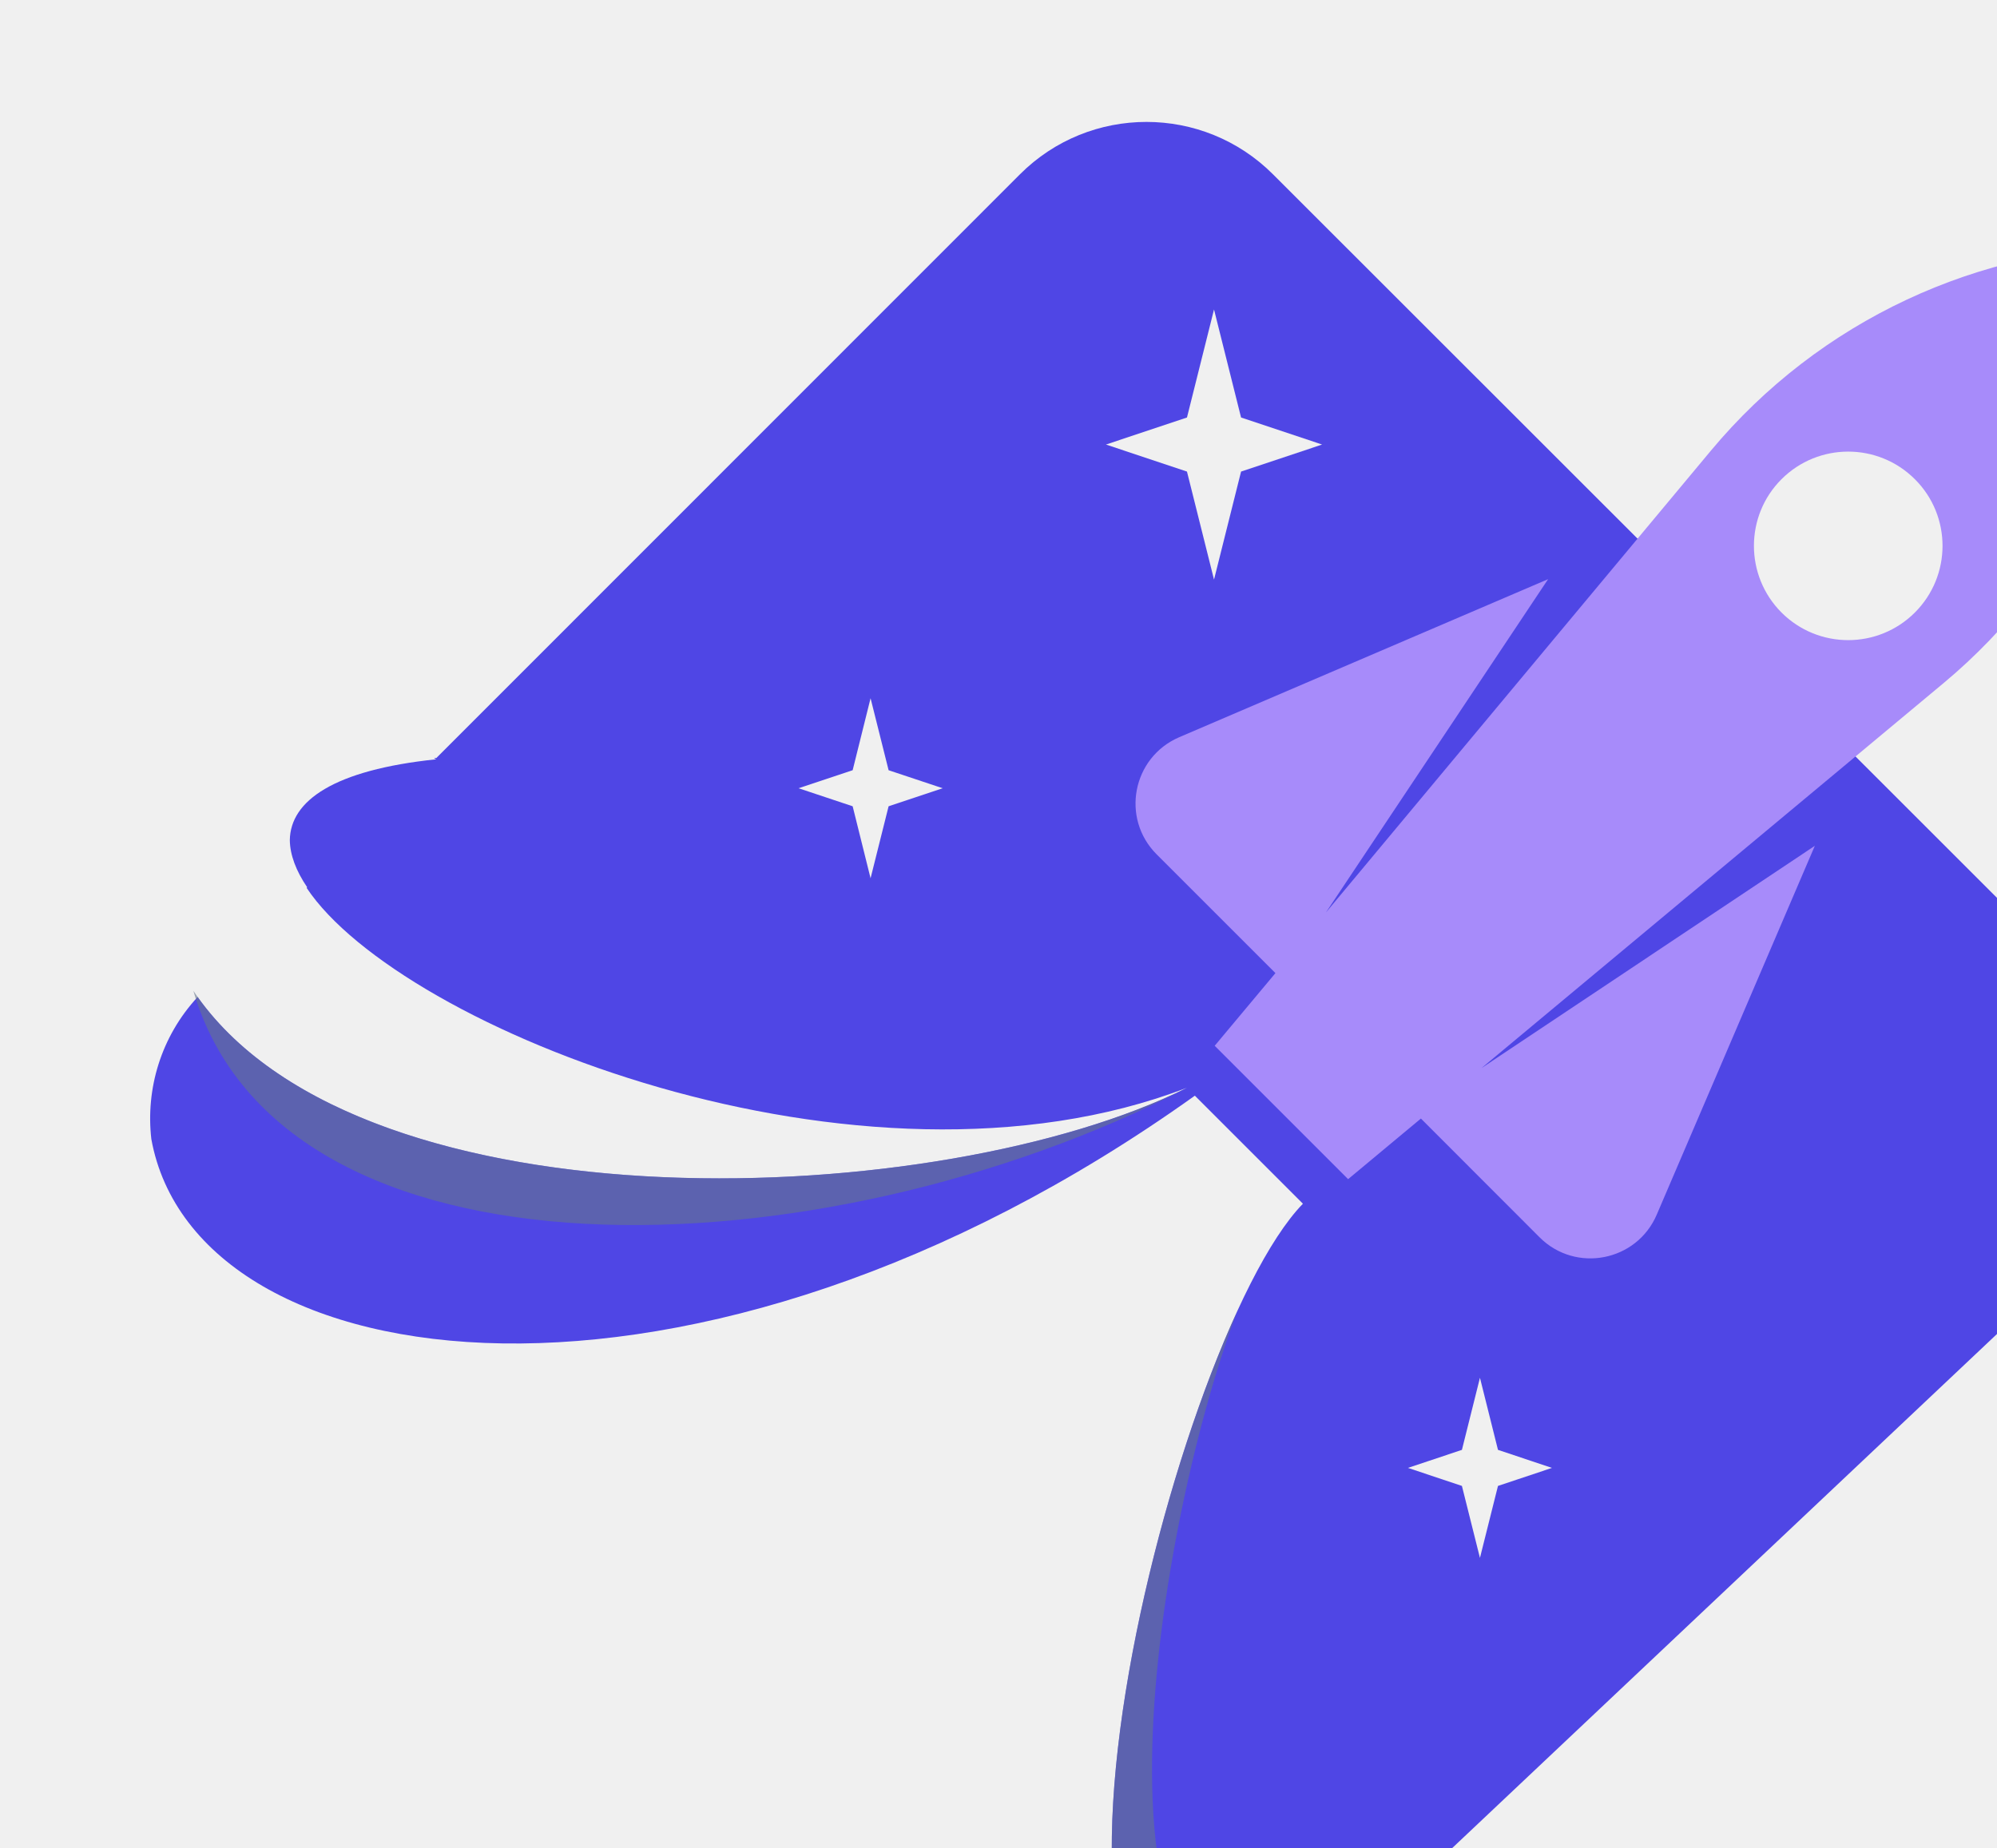
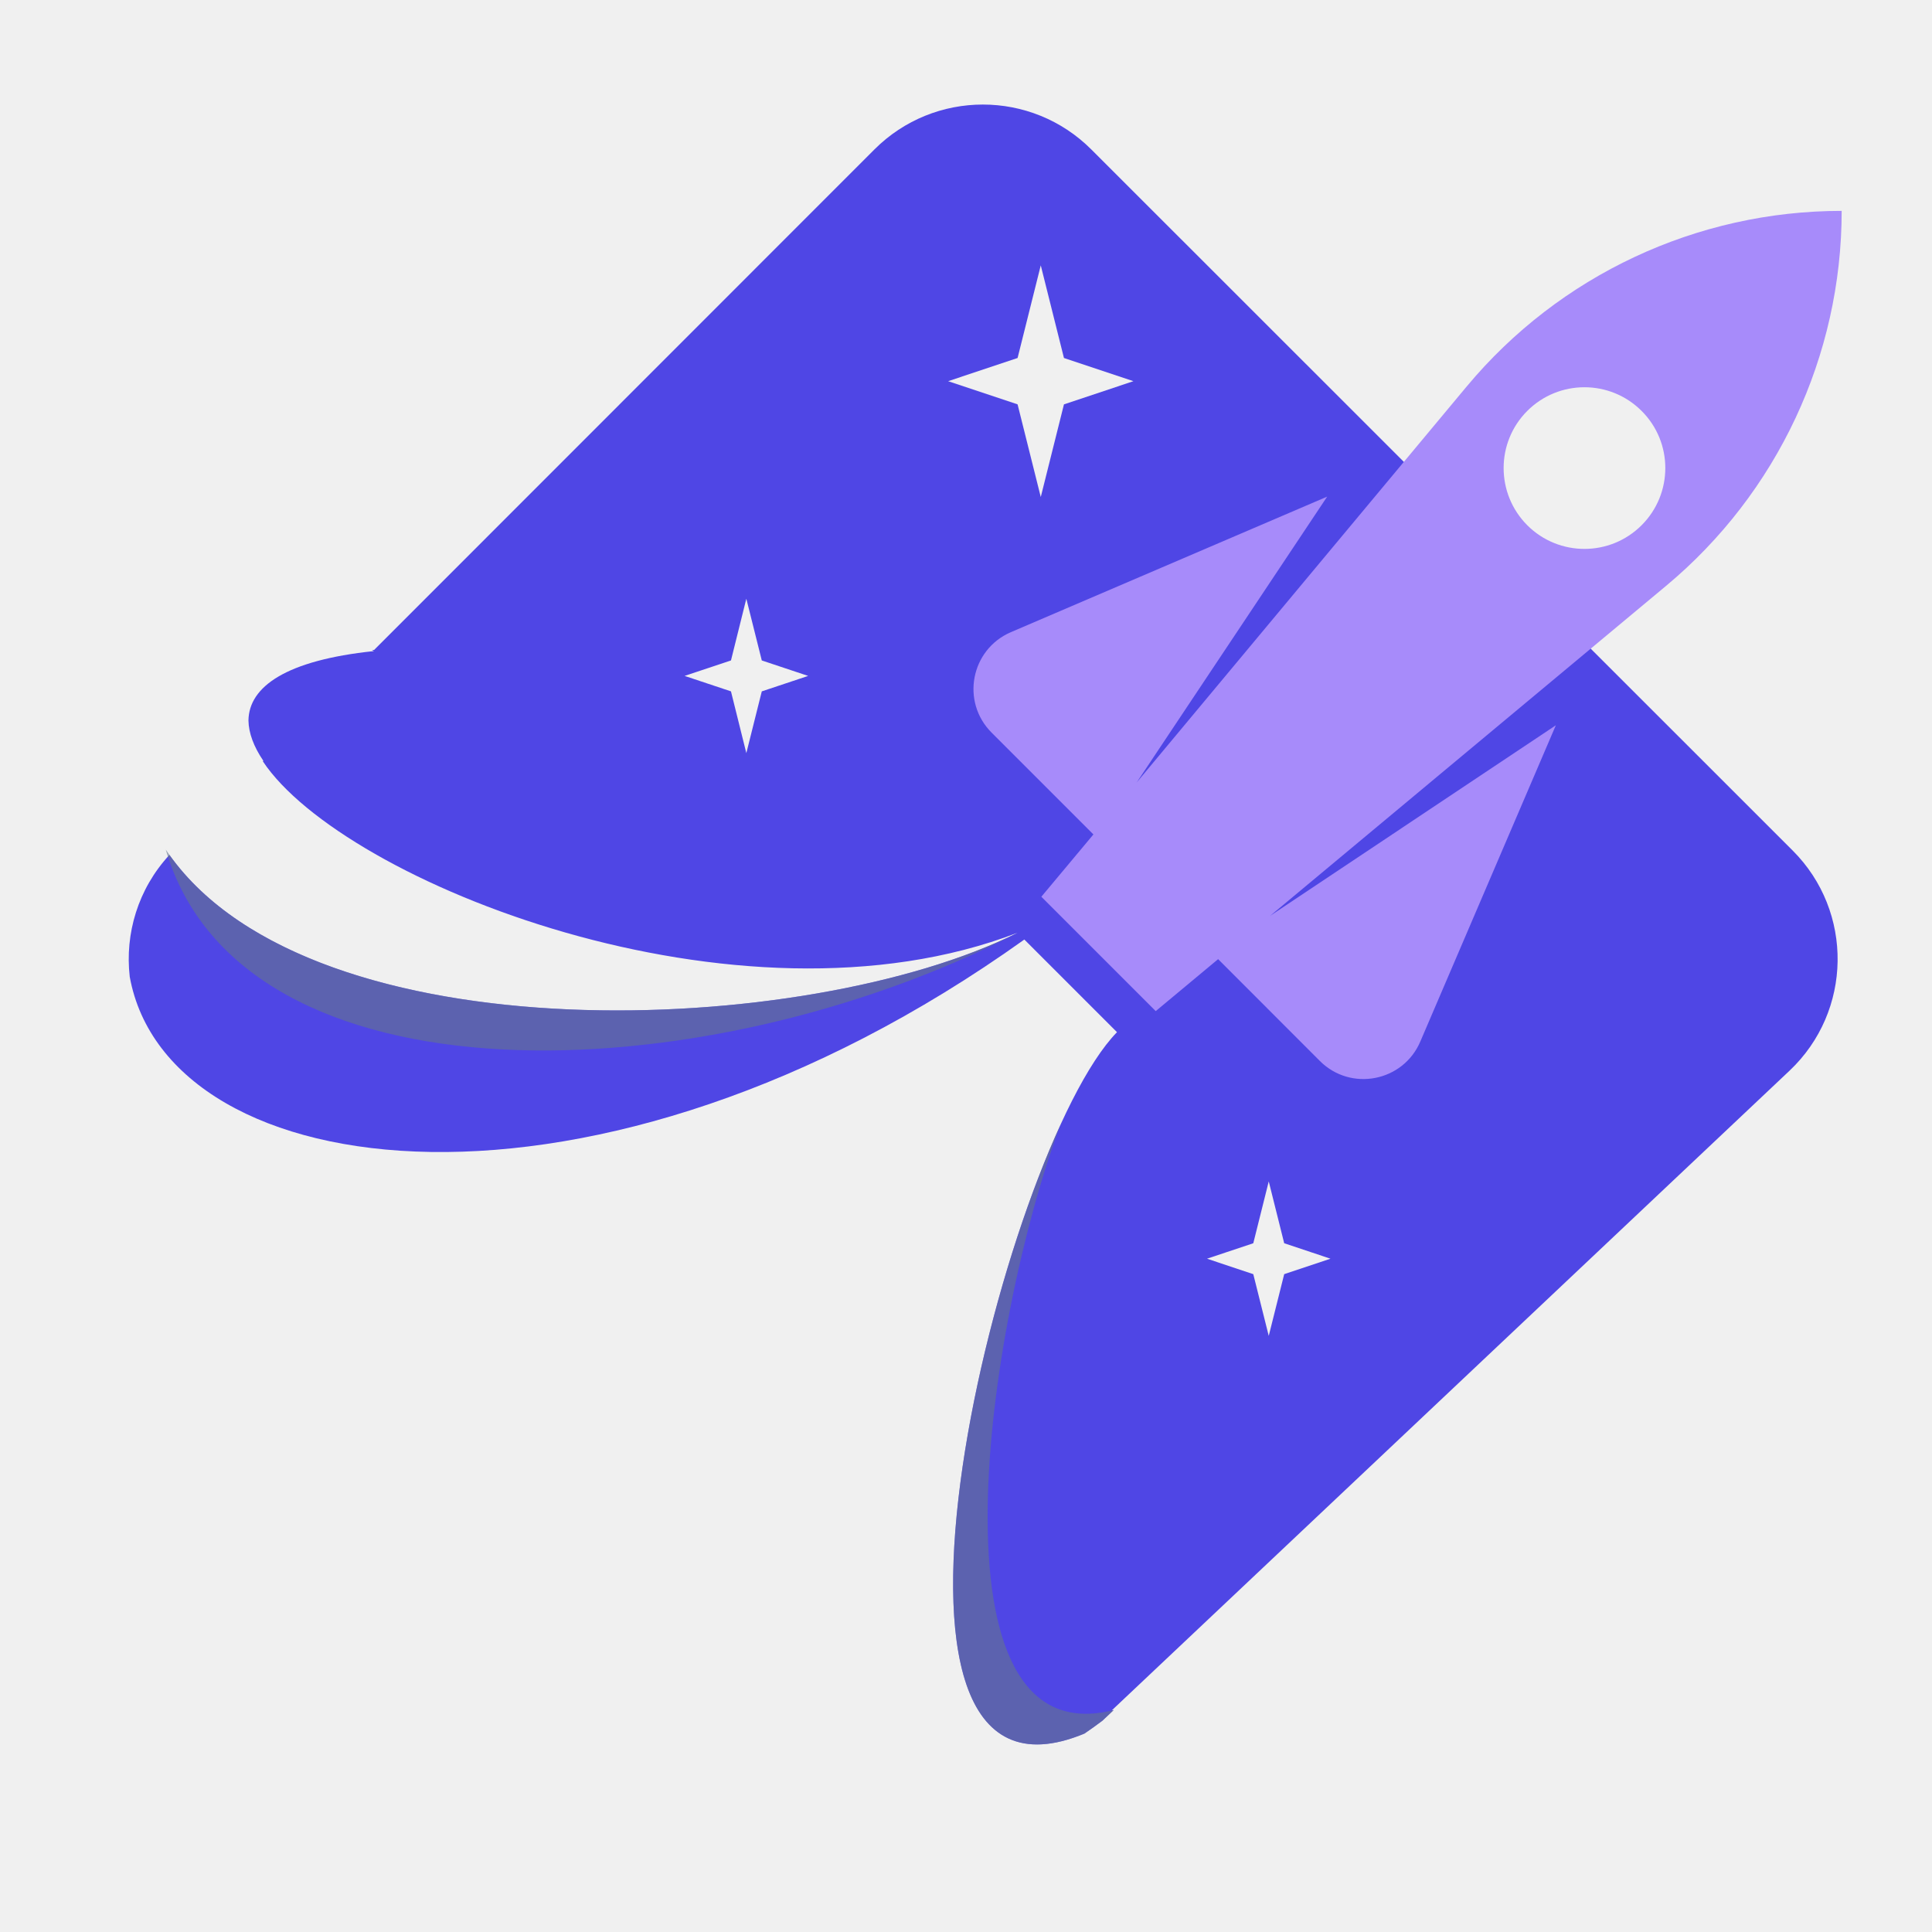
- <svg xmlns="http://www.w3.org/2000/svg" fill="none">
+ <svg xmlns="http://www.w3.org/2000/svg" fill="none" viewBox="0 0 20 20">
  <g clip-path="url(#clip0_679_3928)">
    <path fill-rule="evenodd" clip-rule="evenodd" d="M11.298 1.548C10.678 0.927 9.671 0.927 9.051 1.548L3.872 6.729L3.867 6.728L3.851 6.73C3.858 6.733 3.864 6.736 3.871 6.74C2.962 6.835 2.577 7.108 2.572 7.458C2.574 7.589 2.627 7.73 2.726 7.876L2.721 7.881C3.547 9.126 7.639 10.77 10.533 9.656C8.364 10.741 3.255 10.956 1.754 8.85C1.428 9.202 1.292 9.666 1.343 10.111C1.739 12.296 6.172 12.892 10.604 9.726L11.563 10.685C10.369 11.911 8.607 19.034 11.226 17.946C11.288 17.904 11.341 17.866 11.413 17.812L11.529 17.702C11.523 17.703 11.516 17.705 11.509 17.706L18.525 11.084C19.176 10.469 19.191 9.437 18.557 8.804L11.298 1.548ZM10.534 3.706L10.774 2.747L11.014 3.706L11.733 3.946L11.014 4.186L10.774 5.145L10.534 4.186L9.815 3.946L10.534 3.706ZM7.567 6.837L7.726 6.198L7.886 6.837L8.366 6.997L7.886 7.157L7.726 7.796L7.567 7.157L7.087 6.997L7.567 6.837ZM13.134 12.23L12.974 12.87L12.495 13.03L12.974 13.19L13.134 13.829L13.294 13.19L13.773 13.03L13.294 12.87L13.134 12.23Z" fill="#4F46E5" />
    <path fill-rule="evenodd" clip-rule="evenodd" d="M19.065 2.183C17.565 2.183 16.143 2.849 15.183 4.001L11.767 8.1L13.739 5.141L10.465 6.544C10.049 6.723 9.945 7.264 10.265 7.584L11.319 8.638L10.78 9.283L11.964 10.467L12.61 9.929L13.663 10.983C13.983 11.303 14.525 11.198 14.703 10.782L16.106 7.508L13.148 9.481L17.247 6.065C18.399 5.105 19.065 3.682 19.065 2.183ZM15.81 5.437C16.137 5.764 16.667 5.764 16.994 5.437C17.321 5.11 17.321 4.58 16.994 4.254C16.667 3.927 16.137 3.927 15.81 4.254C15.484 4.58 15.484 5.11 15.81 5.437Z" fill="#A78BFA" />
    <path opacity="0.6" d="M1.716 8.795C2.5 11.479 7.264 11.339 10.533 9.657C8.344 10.75 3.166 10.959 1.716 8.795Z" fill="#64748B" />
    <path opacity="0.6" d="M11.226 17.946C9.019 18.862 9.923 13.95 10.977 11.647C10.209 13.694 9.553 18.205 11.53 17.702L11.413 17.812C11.341 17.866 11.288 17.904 11.226 17.946Z" fill="#64748B" />
  </g>
  <defs>
    <clipPath id="clip0_679_3928">
      <rect width="60.263" height="19.118" fill="white" transform="translate(0.241455)" />
    </clipPath>
  </defs>
</svg>
